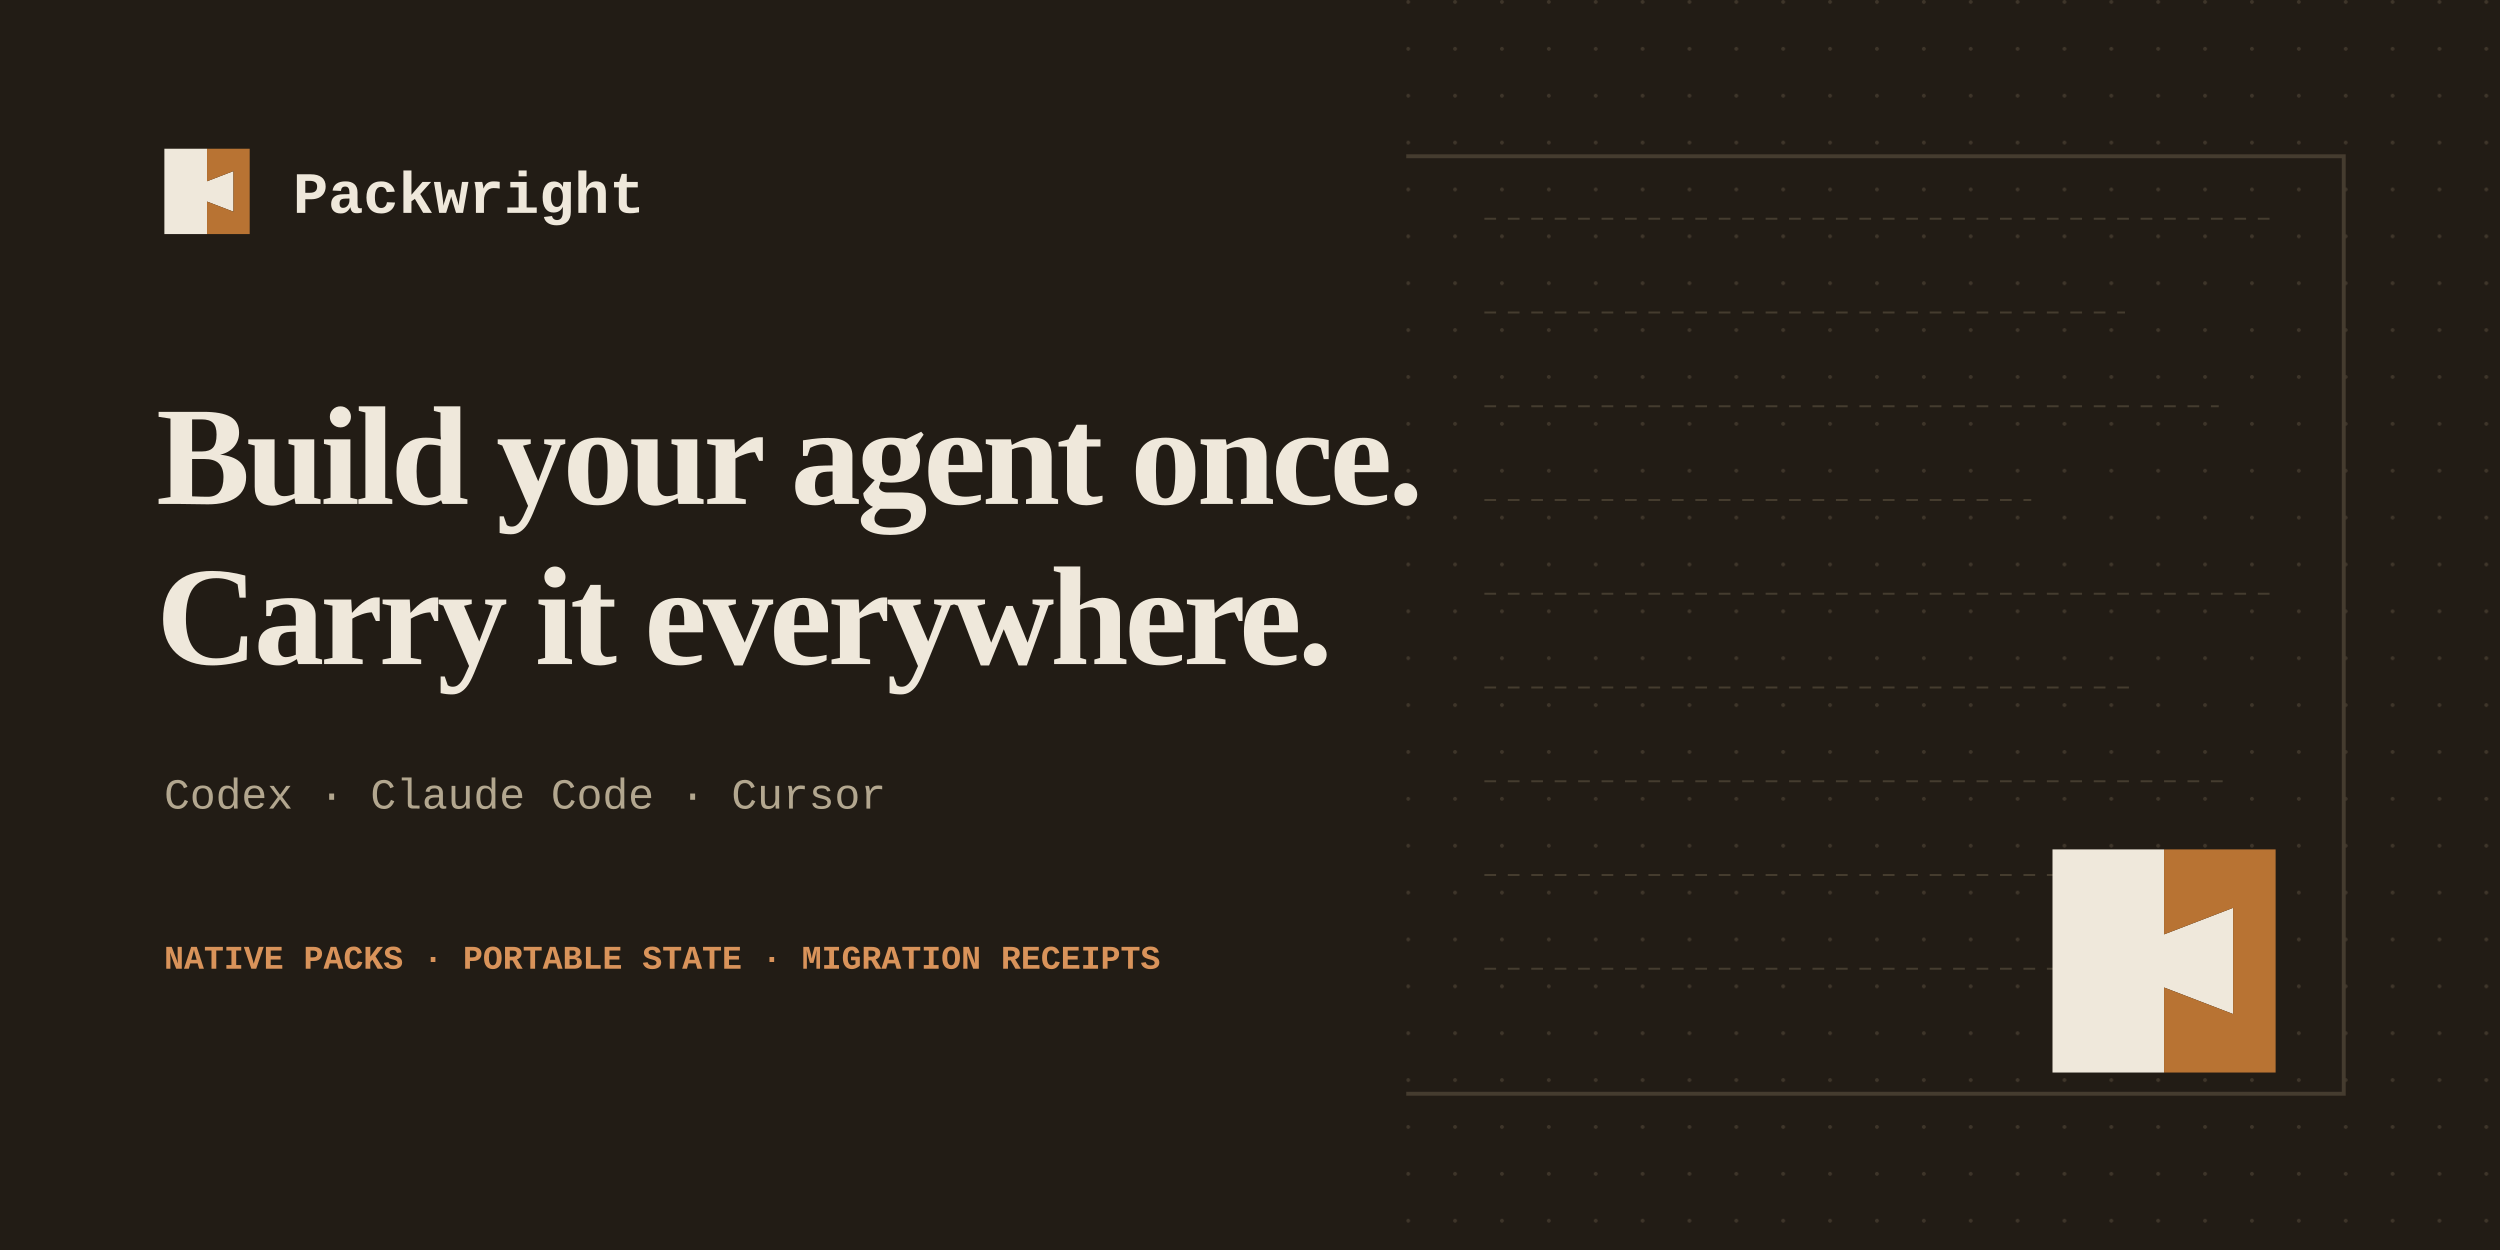
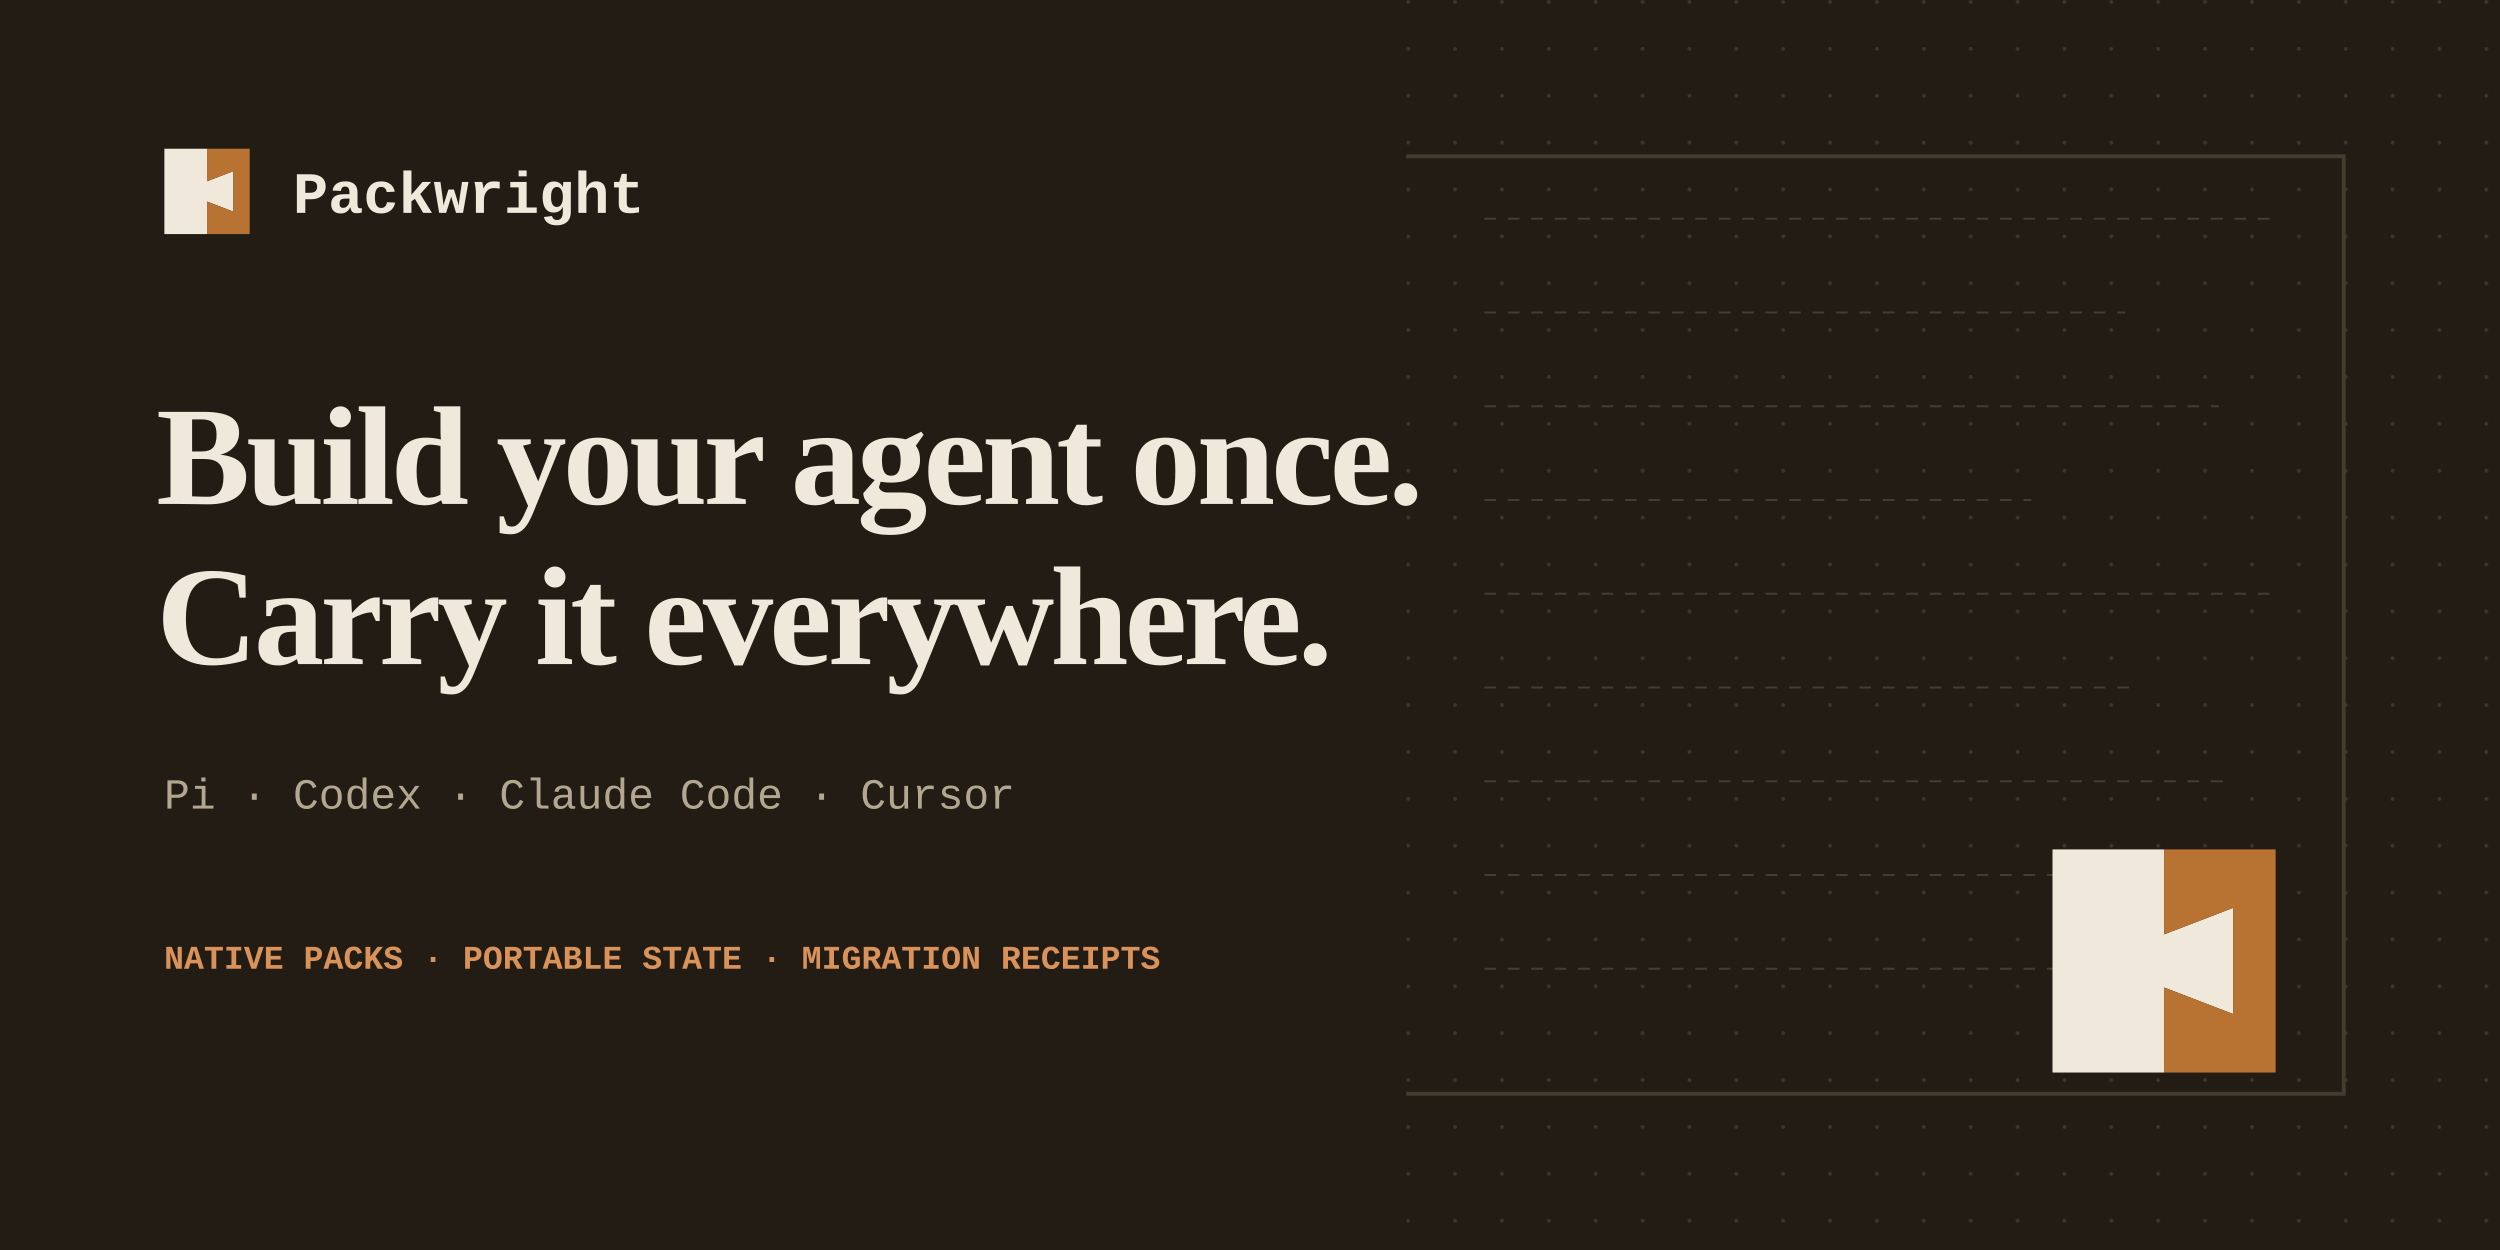
<svg xmlns="http://www.w3.org/2000/svg" width="1280" height="640" viewBox="0 0 1280 640" fill="none" role="img" aria-labelledby="title desc">
  <defs>
    <pattern id="grid" width="24" height="24" patternUnits="userSpaceOnUse">
      <circle cx="1" cy="1" r="1" fill="#7A6C55" fill-opacity="0.32" />
    </pattern>
    <clipPath id="mark-clip">
      <rect width="100" height="100" rx="2" />
    </clipPath>
  </defs>
  <rect width="1280" height="640" fill="#221C15" />
  <rect x="720" width="560" height="640" fill="url(#grid)" />
  <path d="M720 80H1200V560H720" stroke="#453C2F" stroke-width="2" />
  <path d="M760 112H1168M760 160H1088M760 208H1136M760 256H1040M760 304H1168M760 352H1096M760 400H1144M760 448H1064M760 496H1168" stroke="#453C2F" stroke-width="1" stroke-dasharray="6 6" />
  <g transform="translate(80 72)">
    <g transform="scale(.52)" clip-path="url(#mark-clip)">
      <path fill="#EFE8DB" d="M8 8 H50 V40 L76 30 V70 L50 60 V92 H8 Z" />
      <path fill="#B87333" d="M92 8 H50 V40 L76 30 V70 L50 60 V92 H92 Z" />
    </g>
    <text x="70" y="37" fill="#EFE8DB" font-family="SFMono-Regular, Consolas, Liberation Mono, Menlo, monospace" font-size="30" font-weight="600">Packwright</text>
  </g>
  <text x="80" y="258" fill="#EFE8DB" font-family="Georgia, Times New Roman, serif" font-size="72" font-weight="600" letter-spacing="-2">Build your agent once.</text>
  <text x="80" y="340" fill="#EFE8DB" font-family="Georgia, Times New Roman, serif" font-size="72" font-weight="600" letter-spacing="-2">Carry it everywhere.</text>
-   <text x="84" y="414" fill="#B3A78F" font-family="SFMono-Regular, Consolas, Liberation Mono, Menlo, monospace" font-size="22">Codex  ·  Claude Code  ·  Cursor</text>
+   <text x="84" y="414" fill="#B3A78F" font-family="SFMono-Regular, Consolas, Liberation Mono, Menlo, monospace" font-size="22">Pi  ·  Codex  ·  Claude Code  ·  Cursor</text>
  <text x="84" y="496" fill="#D9935A" font-family="SFMono-Regular, Consolas, Liberation Mono, Menlo, monospace" font-size="17" font-weight="600">NATIVE PACKS · PORTABLE STATE · MIGRATION RECEIPTS</text>
  <g transform="translate(1040 424) scale(1.36)">
    <path fill="#EFE8DB" d="M8 8 H50 V40 L76 30 V70 L50 60 V92 H8 Z" />
    <path fill="#B87333" d="M92 8 H50 V40 L76 30 V70 L50 60 V92 H92 Z" />
  </g>
</svg>
